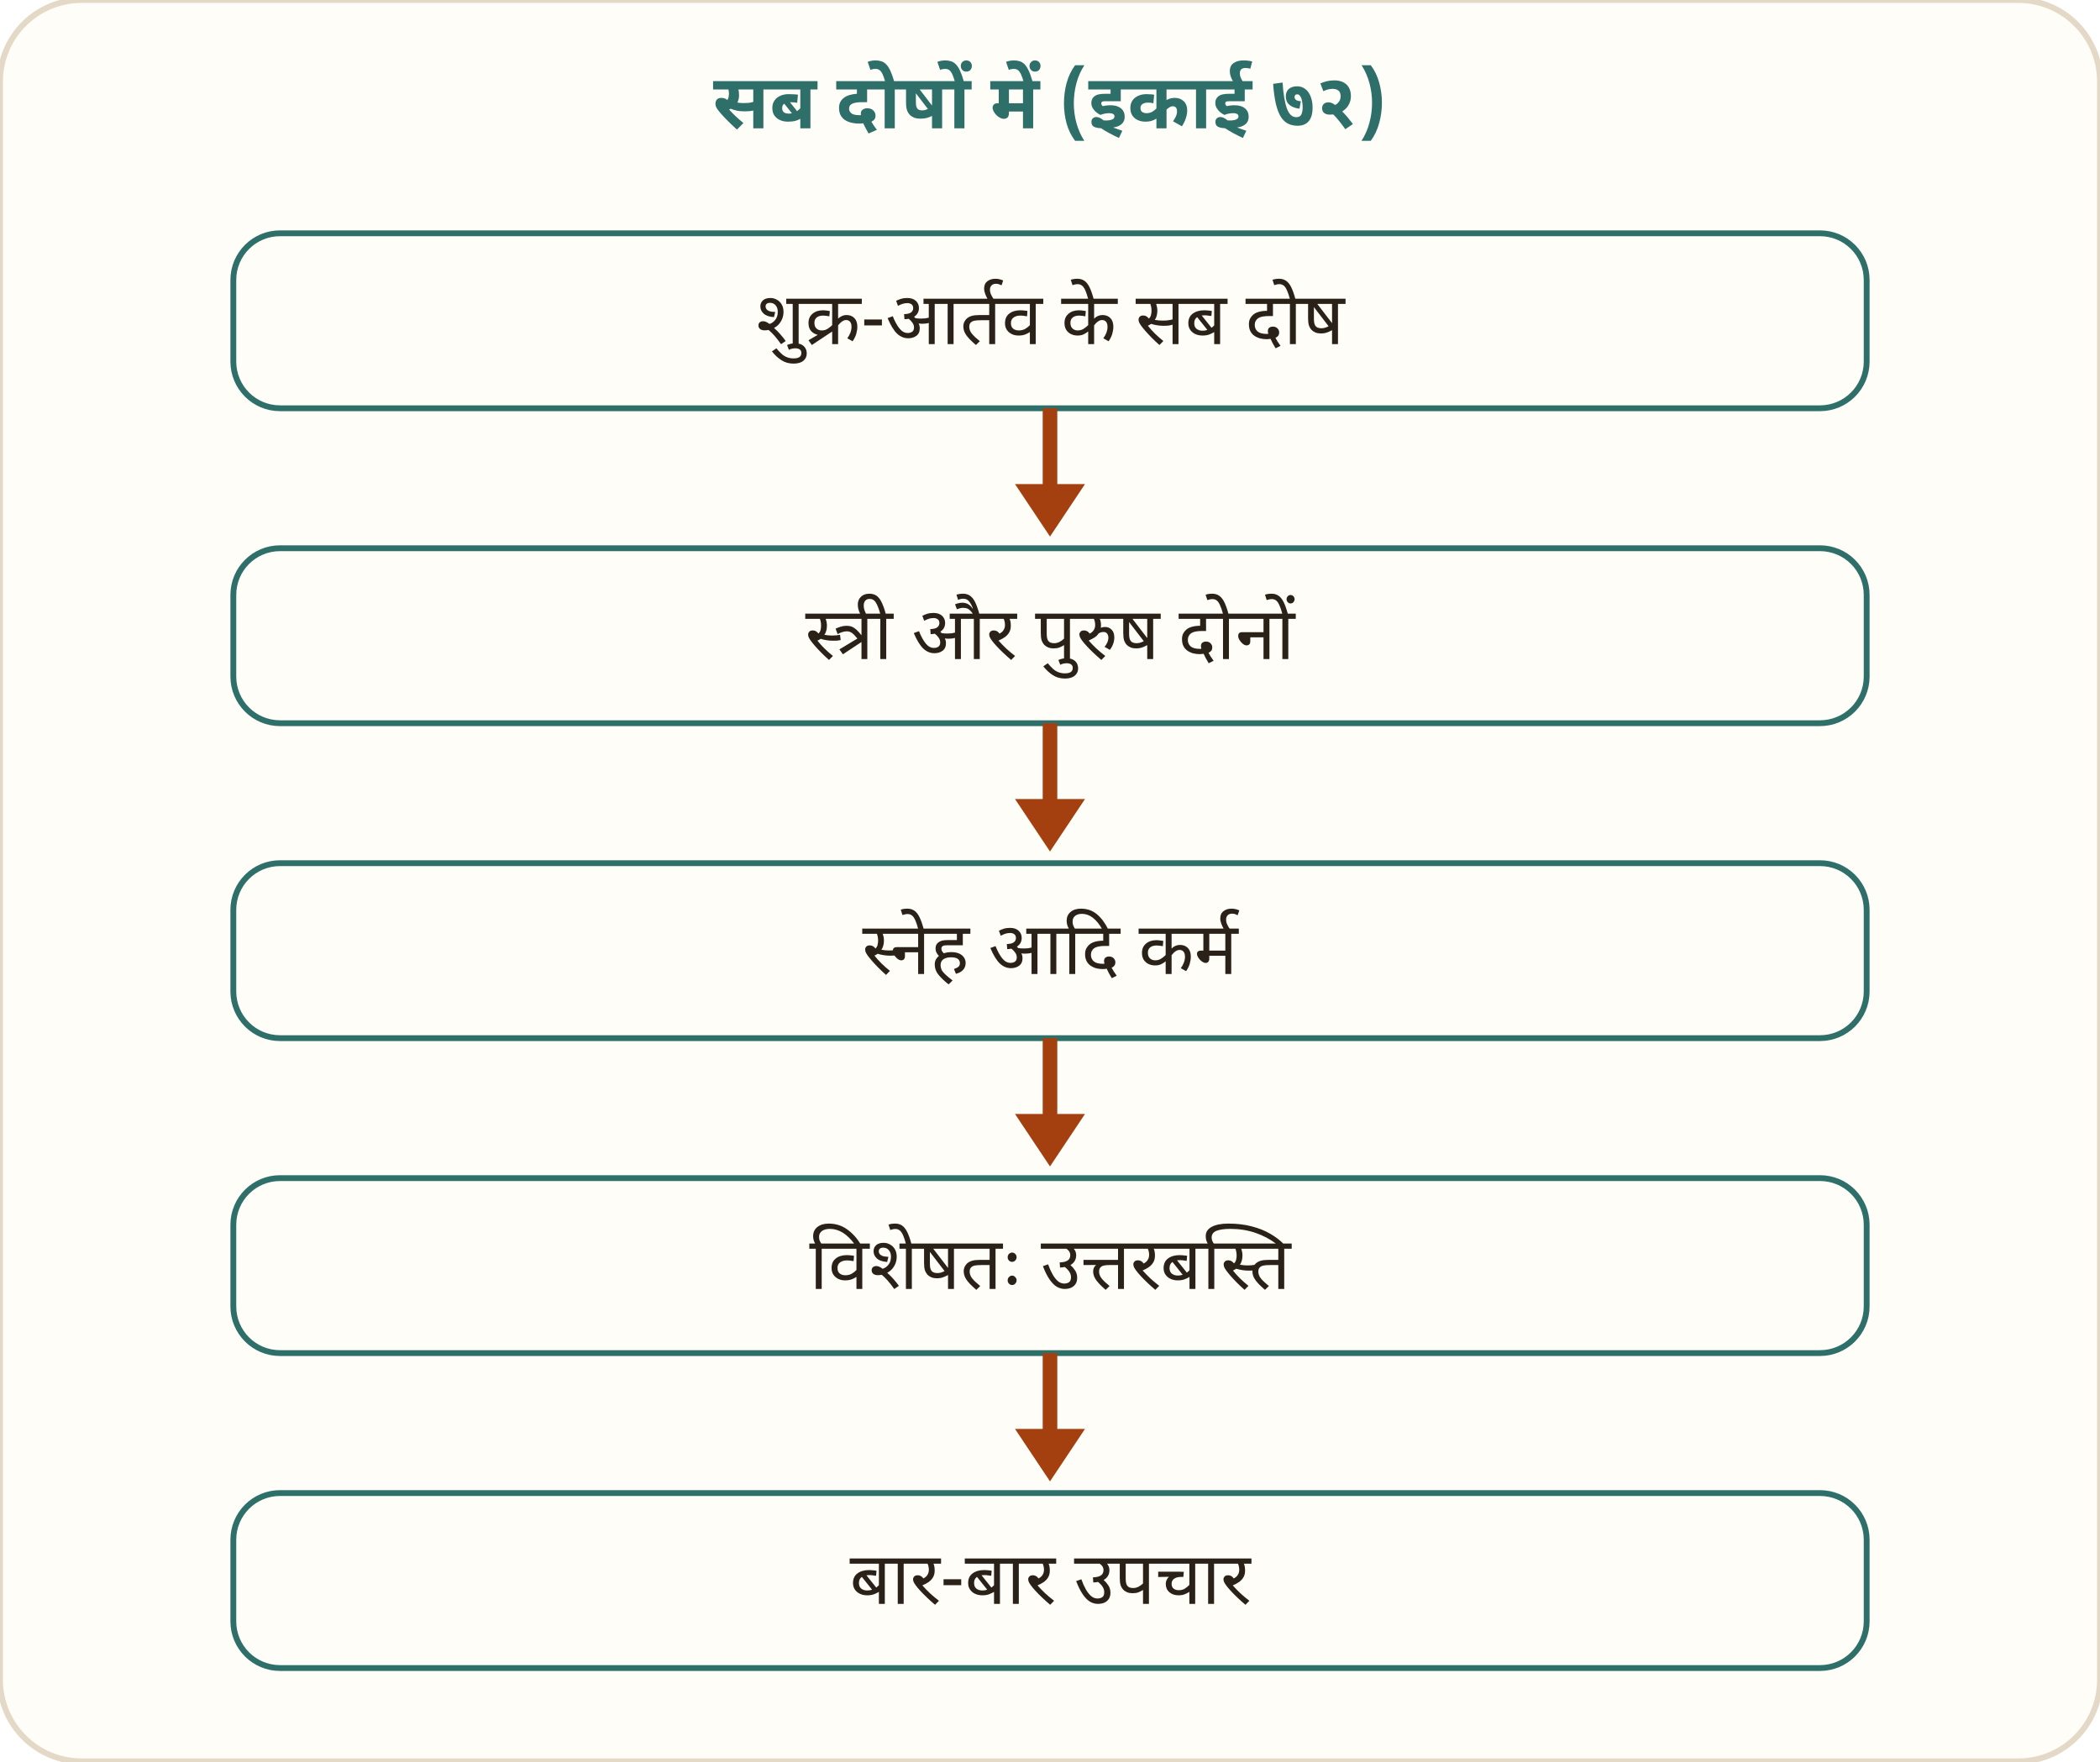
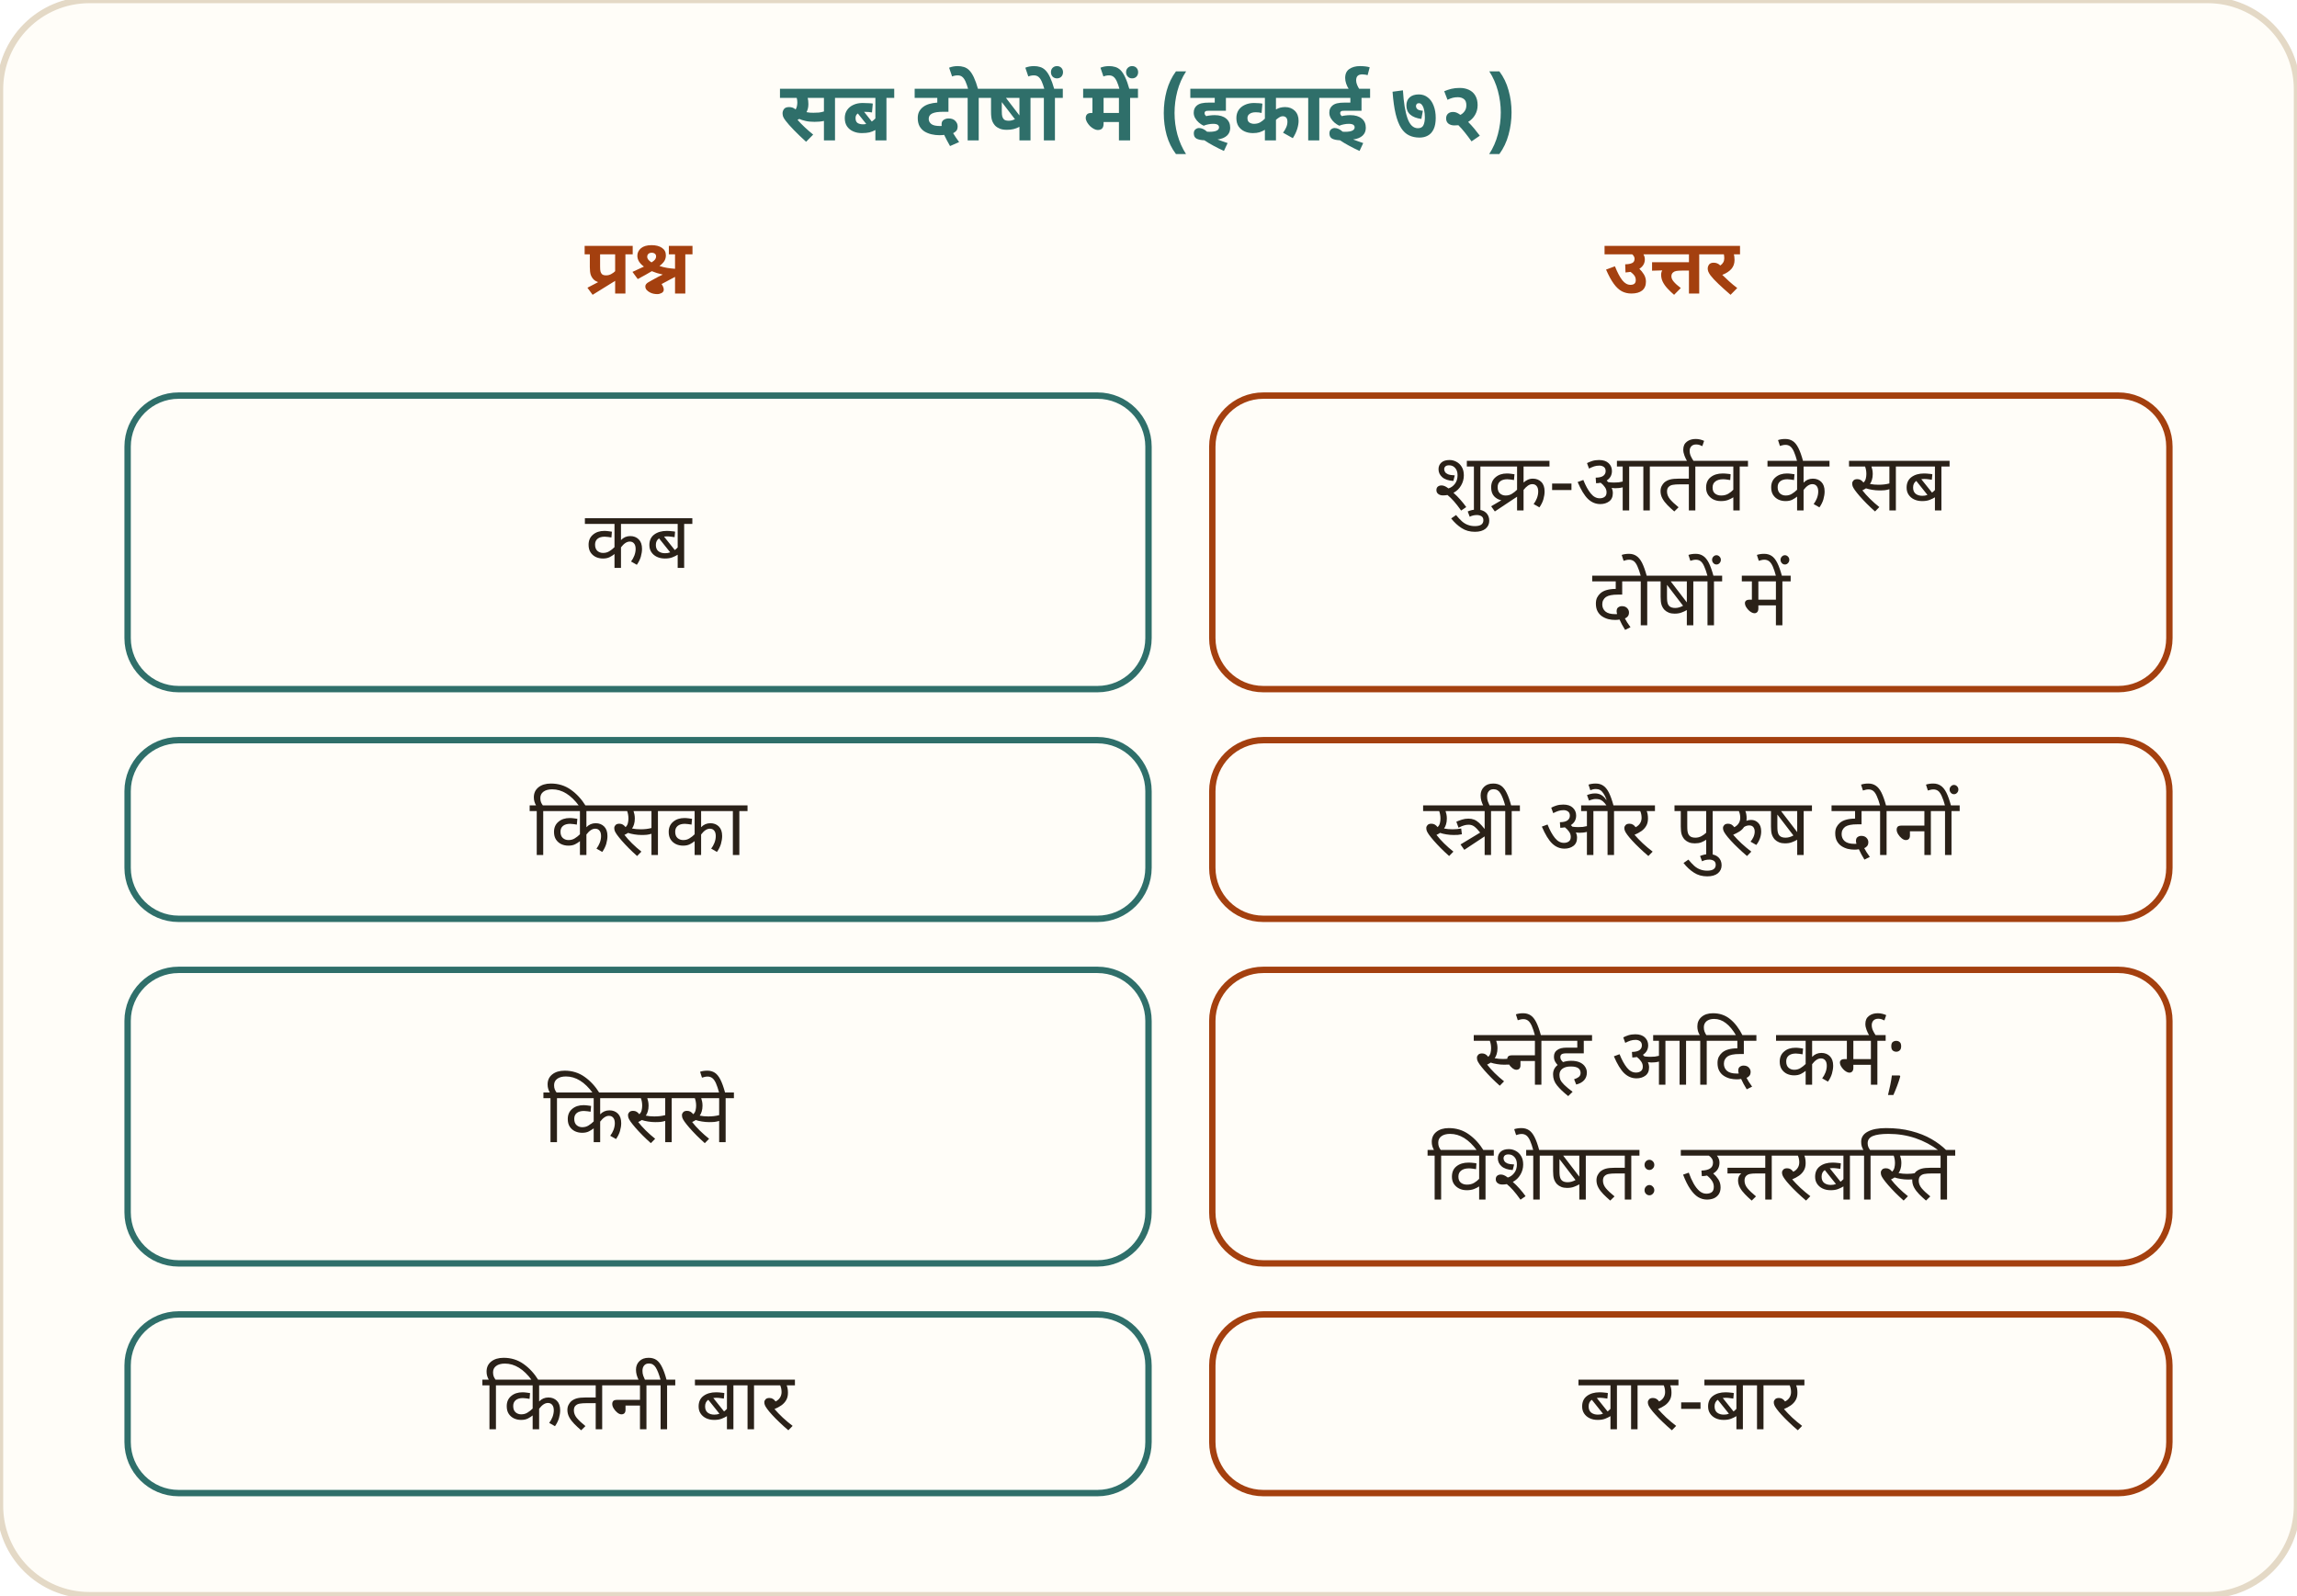
- <svg xmlns="http://www.w3.org/2000/svg" viewBox="0 0 360 302" role="img">
-   <rect width="360" height="302" rx="14" fill="#fffdf8" stroke="#e4d9c6" />
+ <svg xmlns="http://www.w3.org/2000/svg" viewBox="0 0 360 250" role="img">
+   <rect width="360" height="250" rx="14" fill="#fffdf8" stroke="#e4d9c6" />
  <text x="180" y="22" font-family="'Noto Sans Devanagari','Mukta','Nirmala UI','Mangal',sans-serif" font-size="13" font-weight="700" fill="#2f6f6a" text-anchor="middle">सब दोषों में (इकाई ७२)</text>
-   <rect x="40" y="40" width="280" height="30" rx="8" fill="#fffdf8" stroke="#2f6f6a" />
-   <text x="180.0" y="59.0" font-family="'Noto Sans Devanagari','Mukta','Nirmala UI','Mangal',sans-serif" font-size="12.5" font-weight="500" fill="#2a2118" text-anchor="middle">शुक्र-आर्तव के सब दोष</text>
-   <line x1="180" y1="70" x2="180" y2="86" stroke="#a4400f" stroke-width="2.5" />
-   <polygon points="180,92 174,83 186,83" fill="#a4400f" />
-   <rect x="40" y="94" width="280" height="30" rx="8" fill="#fffdf8" stroke="#2f6f6a" />
-   <text x="180.0" y="113.0" font-family="'Noto Sans Devanagari','Mukta','Nirmala UI','Mangal',sans-serif" font-size="12.5" font-weight="500" fill="#2a2118" text-anchor="middle">स्त्री और पुरुष दोनों</text>
-   <line x1="180" y1="124" x2="180" y2="140" stroke="#a4400f" stroke-width="2.5" />
-   <polygon points="180,146 174,137 186,137" fill="#a4400f" />
-   <rect x="40" y="148" width="280" height="30" rx="8" fill="#fffdf8" stroke="#2f6f6a" />
-   <text x="180.0" y="167.0" font-family="'Noto Sans Devanagari','Mukta','Nirmala UI','Mangal',sans-serif" font-size="12.5" font-weight="500" fill="#2a2118" text-anchor="middle">स्नेह आदि कर्म</text>
-   <line x1="180" y1="178" x2="180" y2="194" stroke="#a4400f" stroke-width="2.5" />
-   <polygon points="180,200 174,191 186,191" fill="#a4400f" />
-   <rect x="40" y="202" width="280" height="30" rx="8" fill="#fffdf8" stroke="#2f6f6a" />
-   <text x="180.0" y="221.0" font-family="'Noto Sans Devanagari','Mukta','Nirmala UI','Mangal',sans-serif" font-size="12.5" font-weight="500" fill="#2a2118" text-anchor="middle">विशेषतः उत्तरबस्ति</text>
-   <line x1="180" y1="232" x2="180" y2="248" stroke="#a4400f" stroke-width="2.5" />
-   <polygon points="180,254 174,245 186,245" fill="#a4400f" />
-   <rect x="40" y="256" width="280" height="30" rx="8" fill="#fffdf8" stroke="#2f6f6a" />
-   <text x="180.0" y="275.0" font-family="'Noto Sans Devanagari','Mukta','Nirmala UI','Mangal',sans-serif" font-size="12.5" font-weight="500" fill="#2a2118" text-anchor="middle">बार-बार उपचार</text>
+   <text x="100" y="46" font-family="'Noto Sans Devanagari','Mukta','Nirmala UI','Mangal',sans-serif" font-size="12" font-weight="700" fill="#a4400f" text-anchor="middle">प्रश्न</text>
+   <text x="262" y="46" font-family="'Noto Sans Devanagari','Mukta','Nirmala UI','Mangal',sans-serif" font-size="12" font-weight="700" fill="#a4400f" text-anchor="middle">उत्तर</text>
+   <rect x="20" y="62" width="160" height="46" rx="8" fill="#fffdf8" stroke="#2f6f6a" />
+   <text x="100.0" y="89.0" font-family="'Noto Sans Devanagari','Mukta','Nirmala UI','Mangal',sans-serif" font-size="12.5" font-weight="500" fill="#2a2118" text-anchor="middle">कब</text>
+   <rect x="190" y="62" width="150" height="46" rx="8" fill="#fffdf8" stroke="#a4400f" />
+   <text x="265.0" y="80.0" font-family="'Noto Sans Devanagari','Mukta','Nirmala UI','Mangal',sans-serif" font-size="12.5" font-weight="500" fill="#2a2118" text-anchor="middle">शुक्र-आर्तव के सब</text>
+   <text x="265.0" y="98.0" font-family="'Noto Sans Devanagari','Mukta','Nirmala UI','Mangal',sans-serif" font-size="12.5" font-weight="500" fill="#2a2118" text-anchor="middle">दोषों में</text>
+   <rect x="20" y="116" width="160" height="28" rx="8" fill="#fffdf8" stroke="#2f6f6a" />
+   <text x="100.0" y="134.0" font-family="'Noto Sans Devanagari','Mukta','Nirmala UI','Mangal',sans-serif" font-size="12.5" font-weight="500" fill="#2a2118" text-anchor="middle">किसका</text>
+   <rect x="190" y="116" width="150" height="28" rx="8" fill="#fffdf8" stroke="#a4400f" />
+   <text x="265.0" y="134.0" font-family="'Noto Sans Devanagari','Mukta','Nirmala UI','Mangal',sans-serif" font-size="12.5" font-weight="500" fill="#2a2118" text-anchor="middle">स्त्री और पुरुष दोनों</text>
+   <rect x="20" y="152" width="160" height="46" rx="8" fill="#fffdf8" stroke="#2f6f6a" />
+   <text x="100.0" y="179.0" font-family="'Noto Sans Devanagari','Mukta','Nirmala UI','Mangal',sans-serif" font-size="12.5" font-weight="500" fill="#2a2118" text-anchor="middle">किससे</text>
+   <rect x="190" y="152" width="150" height="46" rx="8" fill="#fffdf8" stroke="#a4400f" />
+   <text x="265.0" y="170.0" font-family="'Noto Sans Devanagari','Mukta','Nirmala UI','Mangal',sans-serif" font-size="12.5" font-weight="500" fill="#2a2118" text-anchor="middle">स्नेह आदि कर्म;</text>
+   <text x="265.0" y="188.0" font-family="'Noto Sans Devanagari','Mukta','Nirmala UI','Mangal',sans-serif" font-size="12.5" font-weight="500" fill="#2a2118" text-anchor="middle">विशेषतः उत्तरबस्ति</text>
+   <rect x="20" y="206" width="160" height="28" rx="8" fill="#fffdf8" stroke="#2f6f6a" />
+   <text x="100.0" y="224.0" font-family="'Noto Sans Devanagari','Mukta','Nirmala UI','Mangal',sans-serif" font-size="12.5" font-weight="500" fill="#2a2118" text-anchor="middle">कितनी बार</text>
+   <rect x="190" y="206" width="150" height="28" rx="8" fill="#fffdf8" stroke="#a4400f" />
+   <text x="265.0" y="224.0" font-family="'Noto Sans Devanagari','Mukta','Nirmala UI','Mangal',sans-serif" font-size="12.5" font-weight="500" fill="#2a2118" text-anchor="middle">बार-बार</text>
</svg>
